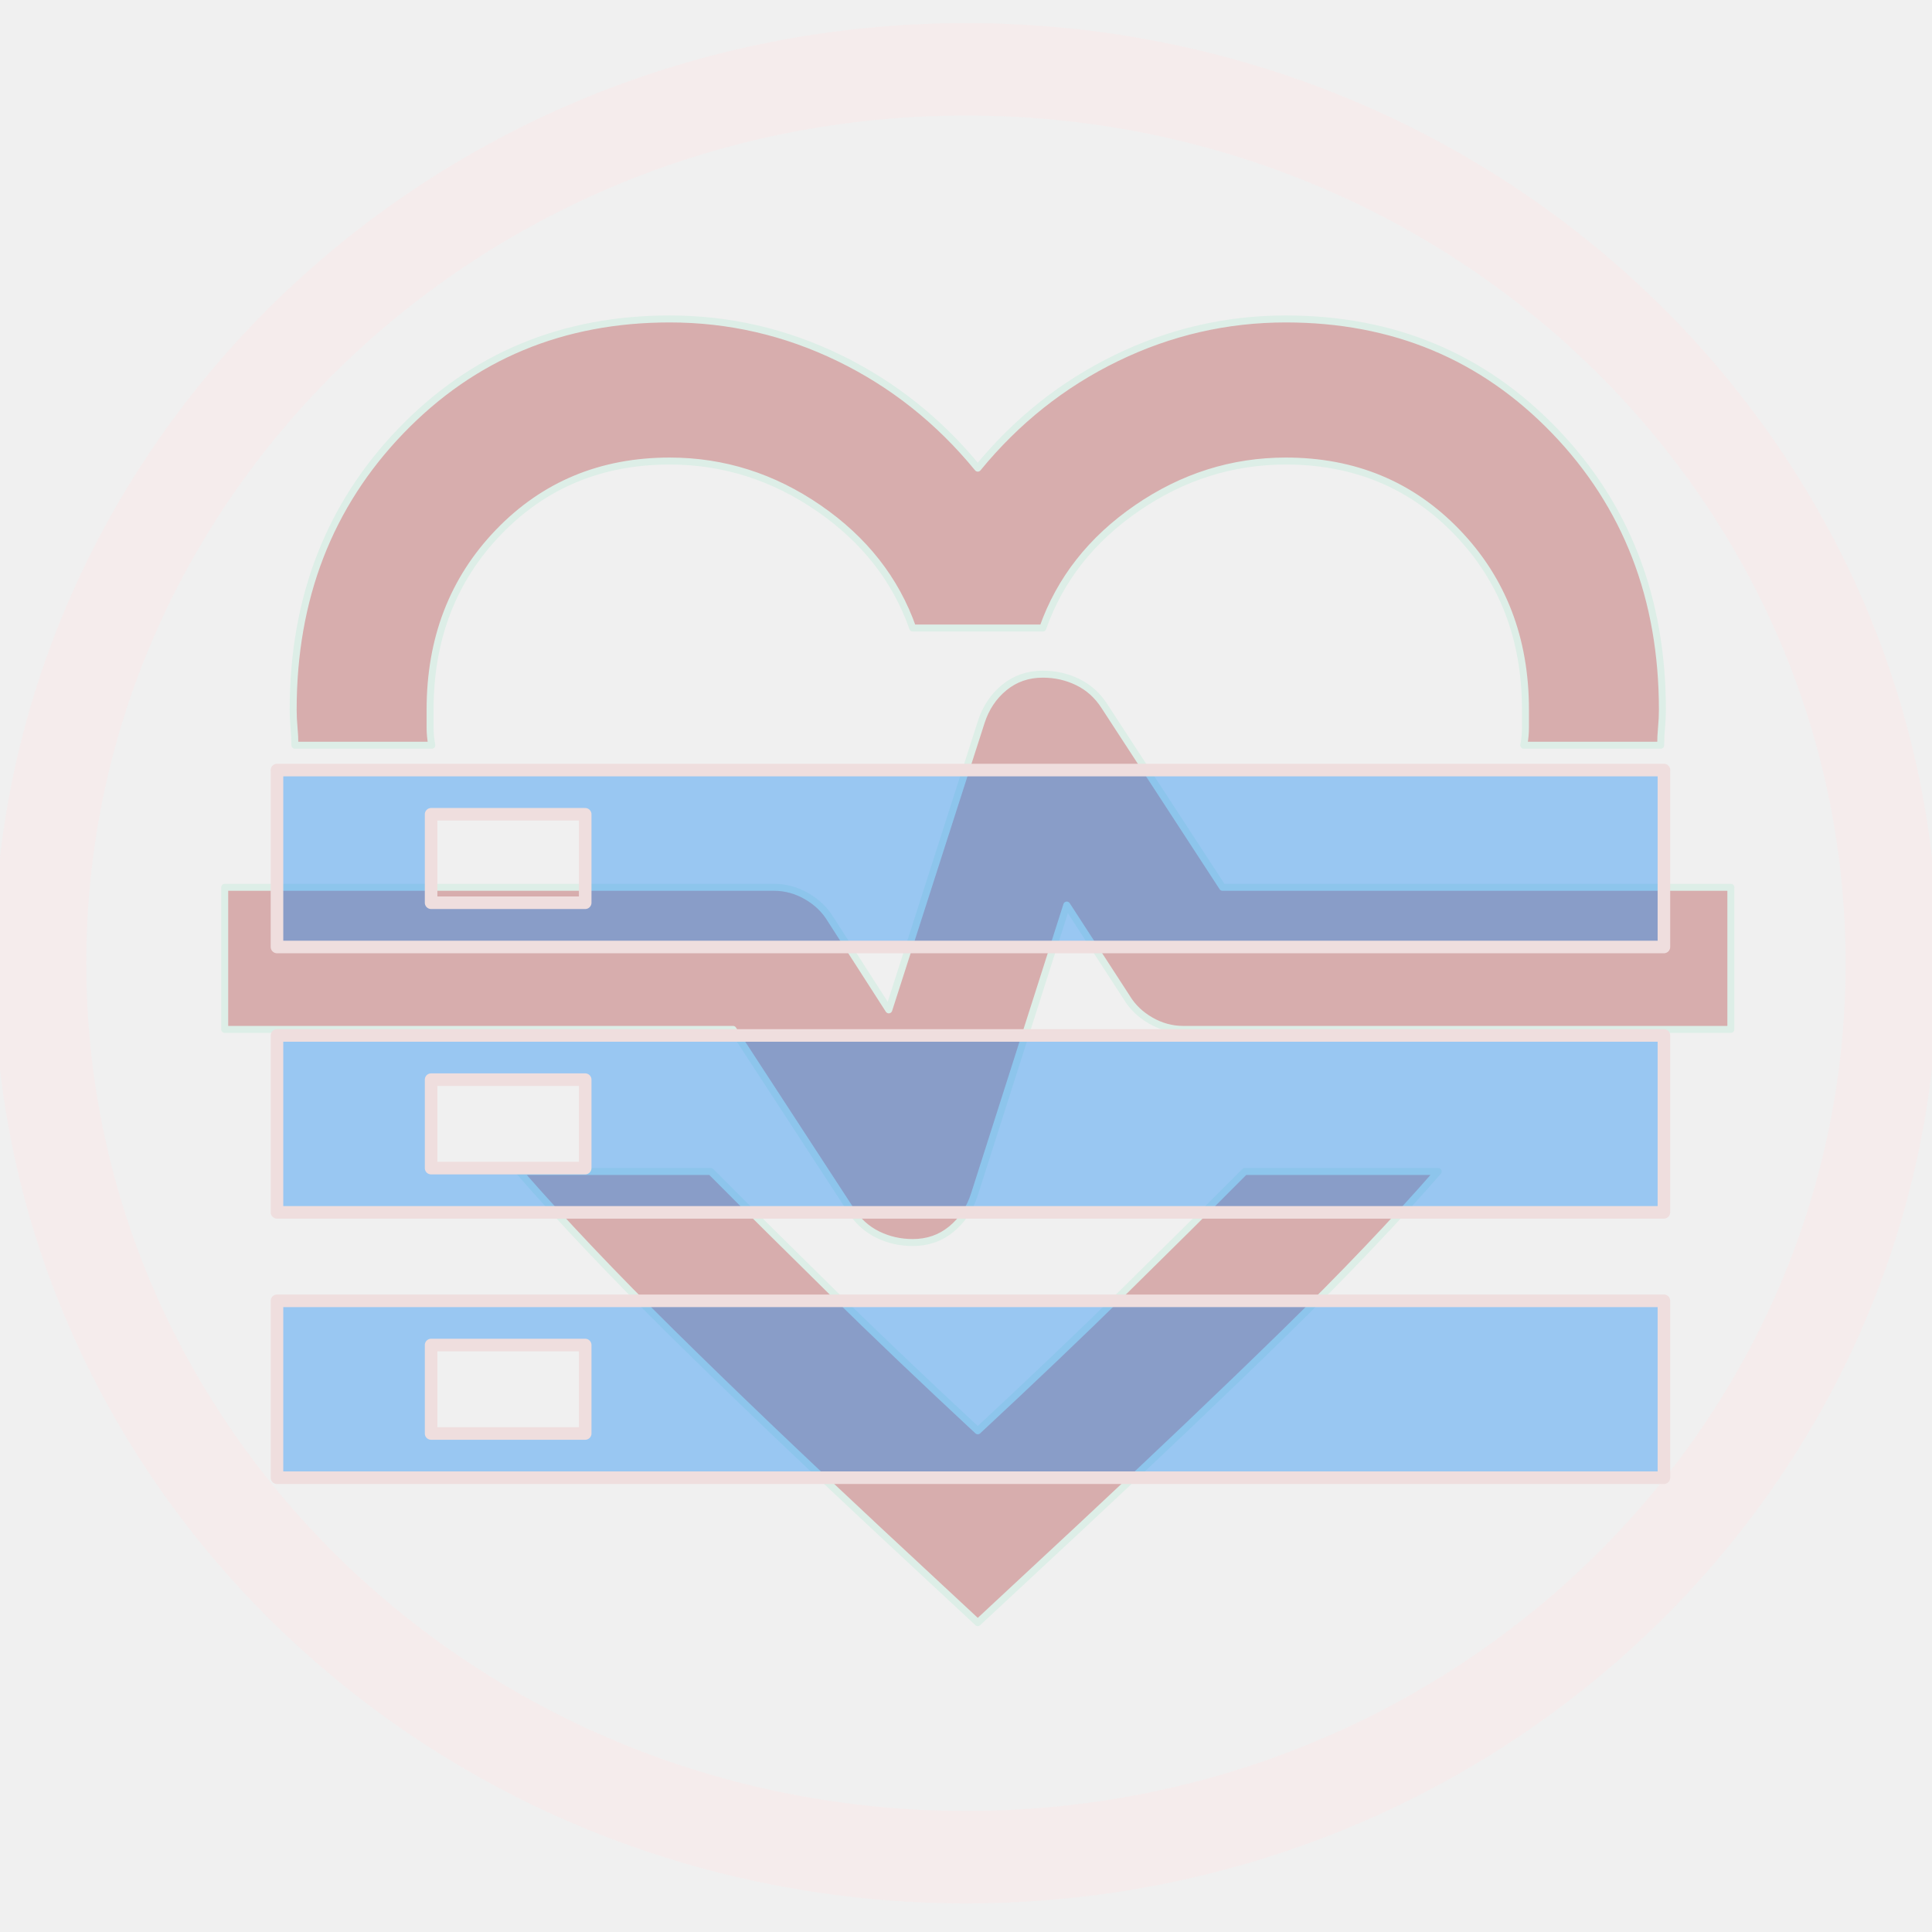
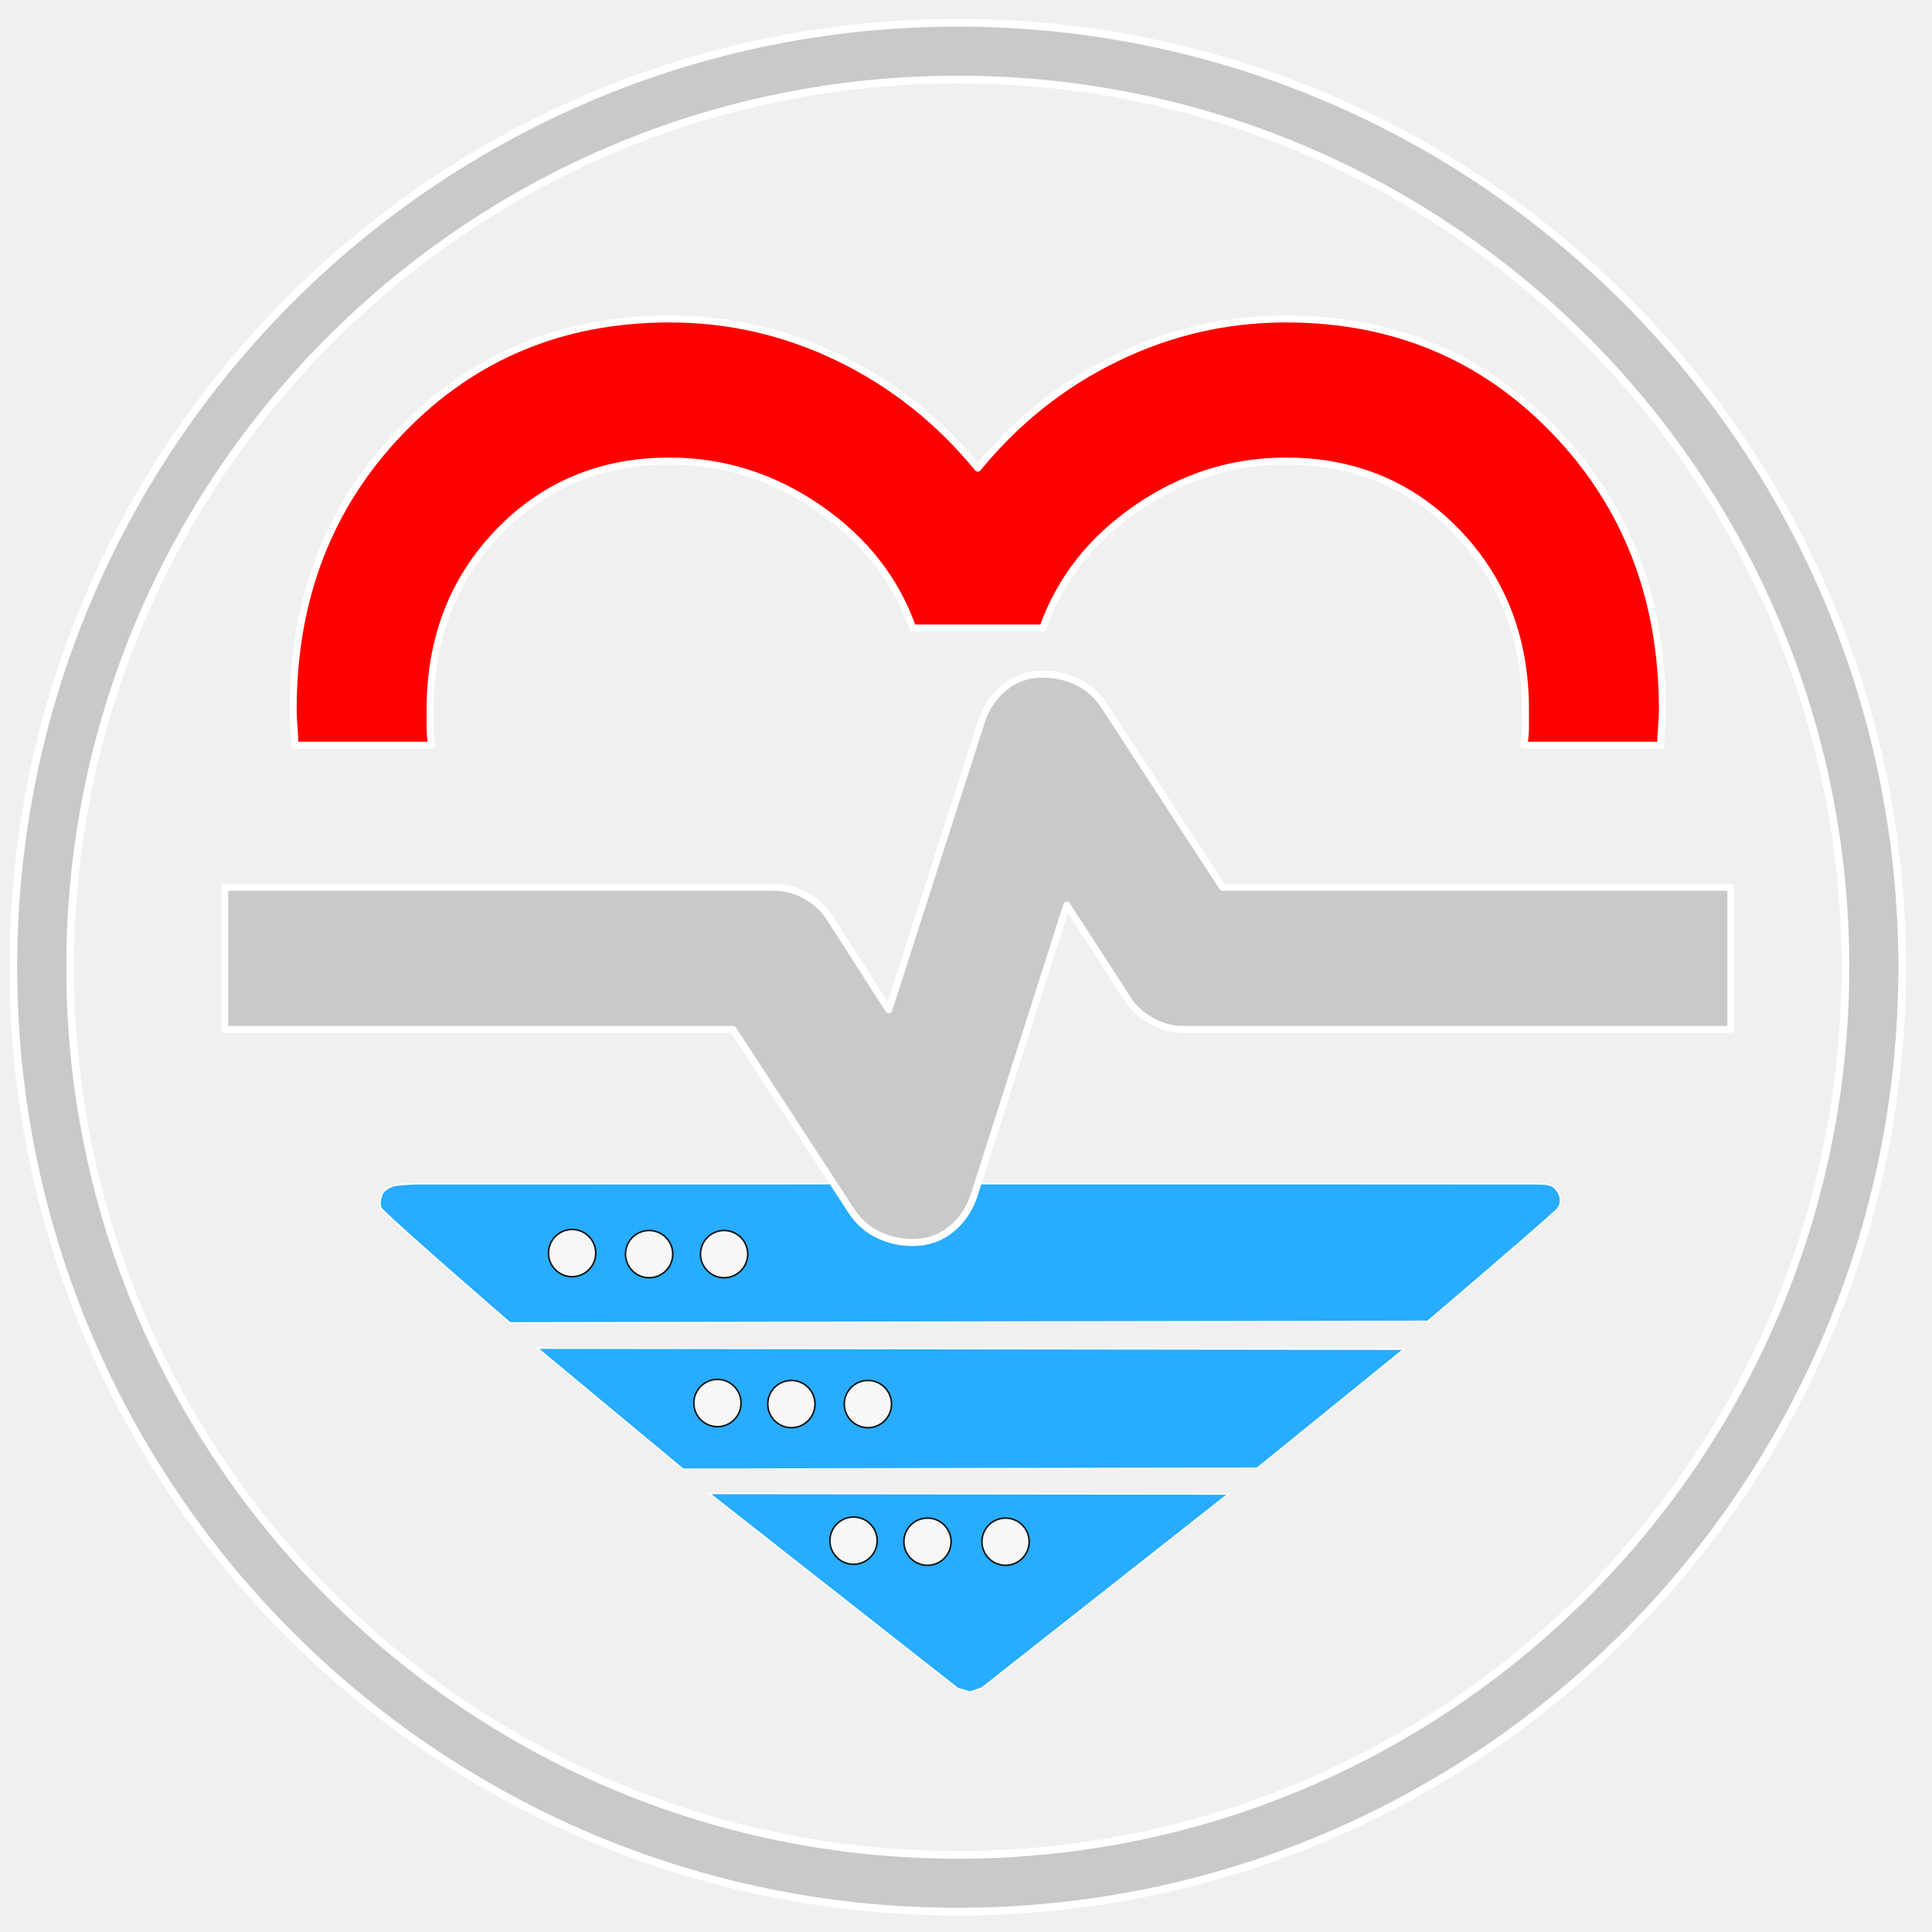
<svg xmlns="http://www.w3.org/2000/svg" width="100%" height="100%" viewBox="0 0 1254 1254" version="1.1" xml:space="preserve" style="fill-rule:evenodd;clip-rule:evenodd;stroke-linecap:round;stroke-linejoin:round;stroke-miterlimit:1.5;">
-   <ellipse id="circulo" cx="626.969" cy="625.21" rx="600.969" ry="580.21" style="fill:none;stroke:#f5ecec;stroke-width:60px;" />
-   <path d="M434.684,207.021c38.512,0 75.171,8.454 109.979,25.362c34.809,16.908 64.803,40.733 89.983,71.475c25.181,-30.742 55.175,-54.567 89.983,-71.475c34.808,-16.908 71.468,-25.362 109.979,-25.362c69.617,0 127.754,24.21 174.411,72.628c46.658,48.418 69.987,108.749 69.987,180.993c0,3.843 -0.185,7.685 -0.555,11.528c-0.371,3.843 -0.556,7.685 -0.556,11.528l-88.872,0c0.741,-3.843 1.111,-7.685 1.111,-11.528l0,-11.528c0,-46.113 -14.812,-84.54 -44.436,-115.282c-29.624,-30.742 -66.654,-46.113 -111.09,-46.113c-34.808,-0 -67.024,10.183 -96.648,30.55c-29.624,20.366 -49.99,46.305 -61.099,77.815l-84.429,0c-11.109,-31.51 -31.475,-57.449 -61.099,-77.815c-29.624,-20.367 -61.84,-30.55 -96.649,-30.55c-44.436,-0 -81.466,15.371 -111.089,46.113c-29.624,30.742 -44.436,69.169 -44.436,115.282l-0,11.528c-0,3.843 0.37,7.685 1.11,11.528l-88.872,0c0,-3.843 -0.185,-7.685 -0.555,-11.528c-0.37,-3.843 -0.555,-7.685 -0.555,-11.528c-0,-72.244 23.328,-132.575 69.986,-180.993c46.658,-48.418 104.795,-72.628 174.411,-72.628Zm-97.759,553.354l124.421,0c23.699,23.825 49.62,49.571 77.763,77.239c28.143,27.668 59.989,58.025 95.537,91.073c35.549,-33.048 67.395,-63.405 95.538,-91.073c28.142,-27.668 54.063,-53.414 77.763,-77.239l125.531,0c-28.143,32.279 -61.469,67.248 -99.981,104.907c-38.511,37.658 -83.317,80.313 -134.418,127.963l-64.433,59.946l-64.432,-59.946c-51.101,-47.65 -95.722,-90.305 -133.863,-127.963c-38.141,-37.659 -71.283,-72.628 -99.426,-104.907Zm255.507,46.113c9.628,-0 17.96,-2.882 24.995,-8.646c7.036,-5.764 12.035,-13.258 14.998,-22.48l59.988,-187.91l38.882,59.947c3.703,6.148 8.887,11.144 15.552,14.986c6.666,3.843 13.701,5.764 21.107,5.764l355.488,0l0,-92.225l-329.937,-0l-76.652,-117.588c-4.444,-6.917 -10.183,-12.104 -17.219,-15.563c-7.036,-3.458 -14.627,-5.188 -22.773,-5.188c-9.628,0 -17.96,2.882 -24.996,8.647c-7.035,5.764 -12.034,13.257 -14.997,22.48l-59.988,186.756l-37.771,-58.793c-3.703,-6.149 -8.887,-11.144 -15.553,-14.987c-6.665,-3.843 -13.701,-5.764 -21.107,-5.764l-356.598,-0l-0,92.225l329.937,0l76.652,117.588c4.443,6.917 10.183,12.105 17.219,15.563c7.035,3.459 14.627,5.188 22.773,5.188Z" style="fill:#d7adad;fill-rule:nonzero;stroke:#ddeee7;stroke-width:4.53px;stroke-linecap:butt;stroke-miterlimit:2;" />
-   <path d="M179.789,959.141l0,-114.83l900.207,-0l-0,114.83l-900.207,0Zm100.023,-28.707l100.023,-0l0,-57.415l-100.023,-0l0,57.415Zm-100.023,-315.784l0,-114.831l900.207,0l-0,114.831l-900.207,-0Zm100.023,-28.708l100.023,0l0,-57.415l-100.023,-0l0,57.415Zm-100.023,200.954l0,-114.831l900.207,0l-0,114.831l-900.207,-0Zm100.023,-28.708l100.023,-0l0,-57.415l-100.023,-0l0,57.415Z" style="fill:#0b84f4;fill-opacity:0.38;fill-rule:nonzero;stroke:#efdede;stroke-width:8.16px;stroke-linecap:butt;stroke-miterlimit:2;" />
+   <g id="Servidor">
+     <g id="server">
+       <path d="M248,775c1.222,-2.556 4.434,-4.48 7.333,-5.333c3.778,-1.111 15.334,-1.334 15.334,-1.334c0,0 601.889,-0.222 724.666,0c4.025,0.008 9.111,-0.111 12,1.334c2.704,1.351 4.778,4.777 5.334,7.333c0.555,2.556 0.004,6.12 -2,8c-14.334,13.444 -84,72.667 -84,72.667l-595.667,1c0,0 -69.167,-59.723 -83,-73.667c-2.348,-2.366 -1.222,-7.444 0,-10Z" style="fill:#28acff;stroke:#fff;stroke-width:1px;" />
+       <path d="M348.667,875l562.666,0.667l-95.333,77.333l-372.667,0.667l-94.666,-78.667Z" style="fill:#28acff;stroke:#fff;stroke-width:1px;" />
+       <path d="M460.333,969.333l337,0.334l-160,126l-7.666,2.666l-8,-2.333l-161.334,-126.667Z" style="fill:#28acff;stroke:#fff;stroke-width:1px;" />
+     </g>
+     <g id="circulos">
+       <circle cx="470" cy="814" r="15.333" style="fill:#f9f6f6;stroke:#081211;stroke-width:1px;" />
+       <circle cx="421.333" cy="814" r="15.333" style="fill:#f9f6f6;stroke:#081211;stroke-width:1px;" />
+       <circle cx="371.333" cy="813.333" r="15.333" style="fill:#f9f6f6;stroke:#081211;stroke-width:1px;" />
+     </g>
+     <g id="circulos1">
+       <circle cx="563.333" cy="911.333" r="15.333" style="fill:#f9f6f6;stroke:#081211;stroke-width:1px;" />
+       <circle cx="513.667" cy="911.333" r="15.333" style="fill:#f9f6f6;stroke:#081211;stroke-width:1px;" />
+       <circle cx="465.667" cy="910.667" r="15.333" style="fill:#f9f6f6;stroke:#081211;stroke-width:1px;" />
+     </g>
+     <g id="circulos2">
+       <circle cx="652.667" cy="1000.67" r="15.333" style="fill:#f9f6f6;stroke:#081211;stroke-width:1px;" />
+       <circle cx="602" cy="1000.67" r="15.333" style="fill:#f9f6f6;stroke:#081211;stroke-width:1px;" />
+       <circle cx="554" cy="1000" r="15.333" style="fill:#f9f6f6;stroke:#081211;stroke-width:1px;" />
+     </g>
+   </g>
+   <path id="Onda" d="M592.432,806.488c9.628,0 17.96,-2.882 24.995,-8.646c7.036,-5.764 12.035,-13.258 14.998,-22.48l59.988,-187.91l38.882,59.947c3.703,6.148 8.887,11.144 15.552,14.986c6.666,3.843 13.701,5.764 21.107,5.764l355.488,0l0,-92.225l-329.937,0l-76.652,-117.588c-4.444,-6.917 -10.183,-12.104 -17.219,-15.563c-7.036,-3.458 -14.627,-5.188 -22.773,-5.188c-9.628,0 -17.96,2.882 -24.996,8.647c-7.035,5.764 -12.034,13.257 -14.997,22.48l-59.988,186.756l-37.771,-58.793c-3.703,-6.149 -8.887,-11.144 -15.553,-14.987c-6.665,-3.843 -13.701,-5.764 -21.107,-5.764l-356.598,0l0,92.225l329.937,0l76.652,117.588c4.443,6.917 10.183,12.105 17.219,15.563c7.035,3.459 14.627,5.188 22.773,5.188Z" style="fill:#c9c9c9;fill-rule:nonzero;stroke:#fff;stroke-width:4.53px;stroke-linecap:butt;stroke-miterlimit:2;" />
+   <path id="Corazón" d="M434.684,207.021c38.512,-0 75.171,8.454 109.979,25.362c34.809,16.908 64.803,40.733 89.983,71.475c25.181,-30.742 55.175,-54.567 89.983,-71.475c34.808,-16.908 71.468,-25.362 109.979,-25.362c69.617,-0 127.754,24.21 174.411,72.628c46.658,48.418 69.987,108.749 69.987,180.993c0,3.843 -0.185,7.685 -0.555,11.528c-0.371,3.843 -0.556,7.685 -0.556,11.528l-88.872,-0c0.741,-3.843 1.111,-7.685 1.111,-11.528l0,-11.528c0,-46.113 -14.812,-84.54 -44.436,-115.282c-29.624,-30.742 -66.654,-46.113 -111.09,-46.113c-34.808,-0 -67.024,10.183 -96.648,30.55c-29.624,20.366 -49.99,46.305 -61.099,77.815l-84.429,-0c-11.109,-31.51 -31.475,-57.449 -61.099,-77.815c-29.624,-20.367 -61.84,-30.55 -96.649,-30.55c-44.436,-0 -81.466,15.371 -111.089,46.113c-29.624,30.742 -44.436,69.169 -44.436,115.282l0,11.528c0,3.843 0.37,7.685 1.11,11.528l-88.872,-0c0,-3.843 -0.185,-7.685 -0.555,-11.528c-0.37,-3.843 -0.555,-7.685 -0.555,-11.528c0,-72.244 23.328,-132.575 69.986,-180.993c46.658,-48.418 104.795,-72.628 174.411,-72.628Z" style="fill:#f00;fill-rule:nonzero;stroke:#fff;stroke-width:4.53px;stroke-linecap:butt;stroke-miterlimit:2;" />
+   <path id="Anillo" d="M621.667,14.78c338.324,-0 613,274.676 613,613c0,338.324 -274.676,613 -613,613c-338.324,0 -613,-274.676 -613,-613c0,-338.324 274.676,-613 613,-613Zm0,36.853c317.984,0 576.147,258.163 576.147,576.147c0,317.984 -258.163,576.147 -576.147,576.147c-317.985,0 -576.147,-258.163 -576.147,-576.147c0,-317.984 258.162,-576.147 576.147,-576.147Z" style="fill:#c9c9c9;stroke:#fff;stroke-width:5px;" />
</svg>
